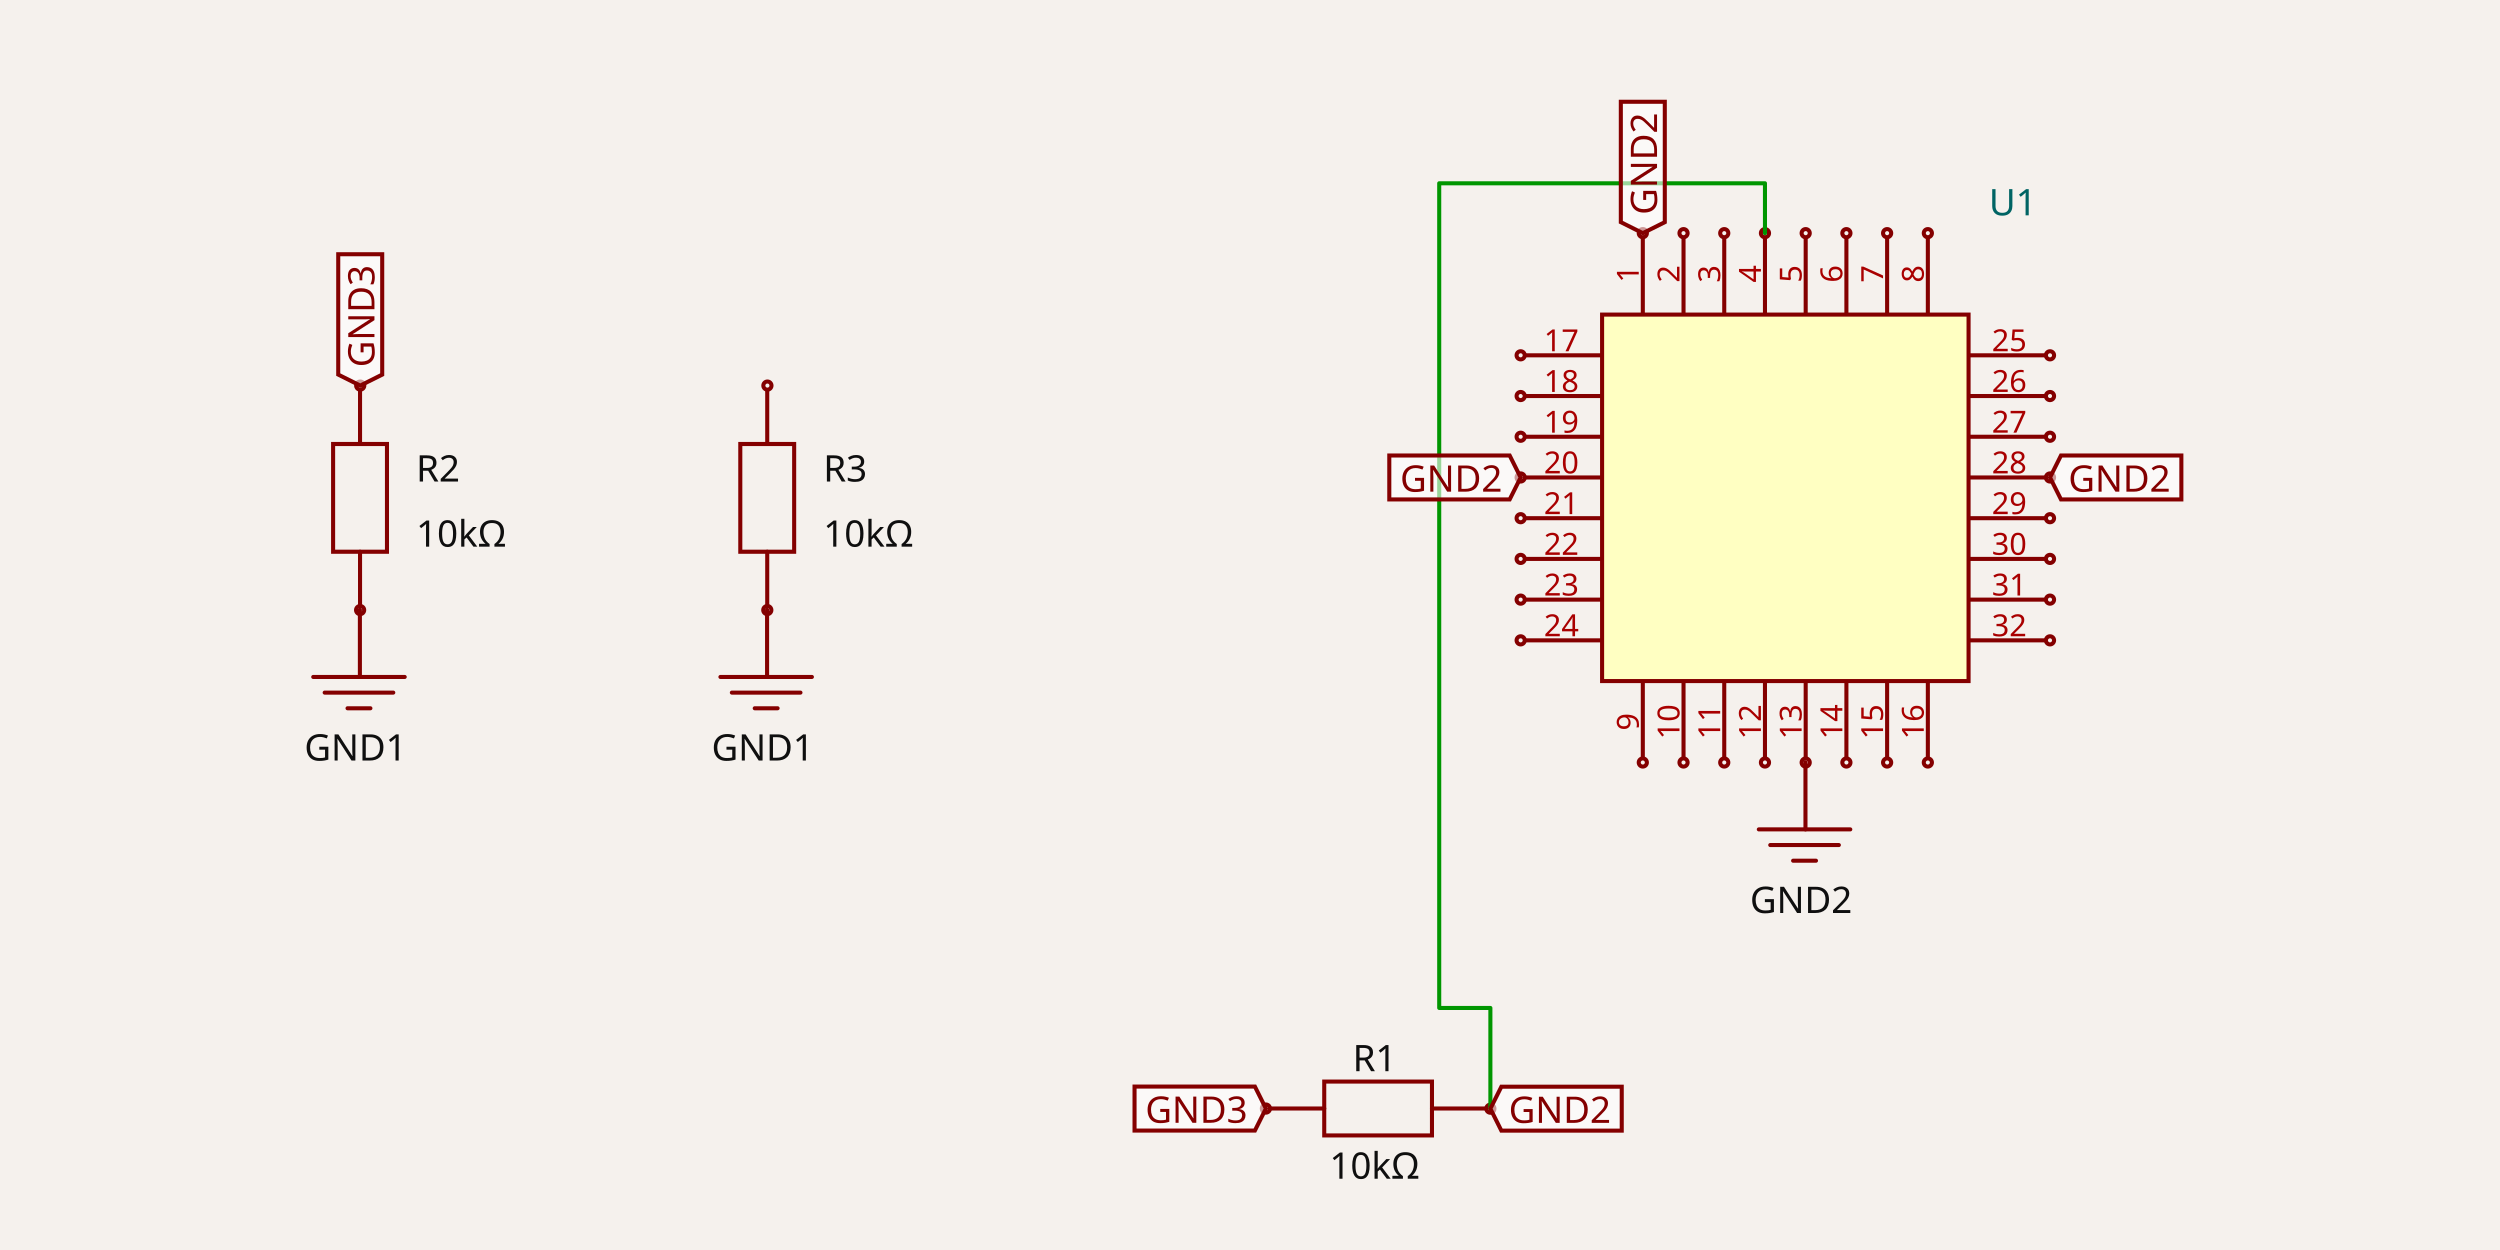
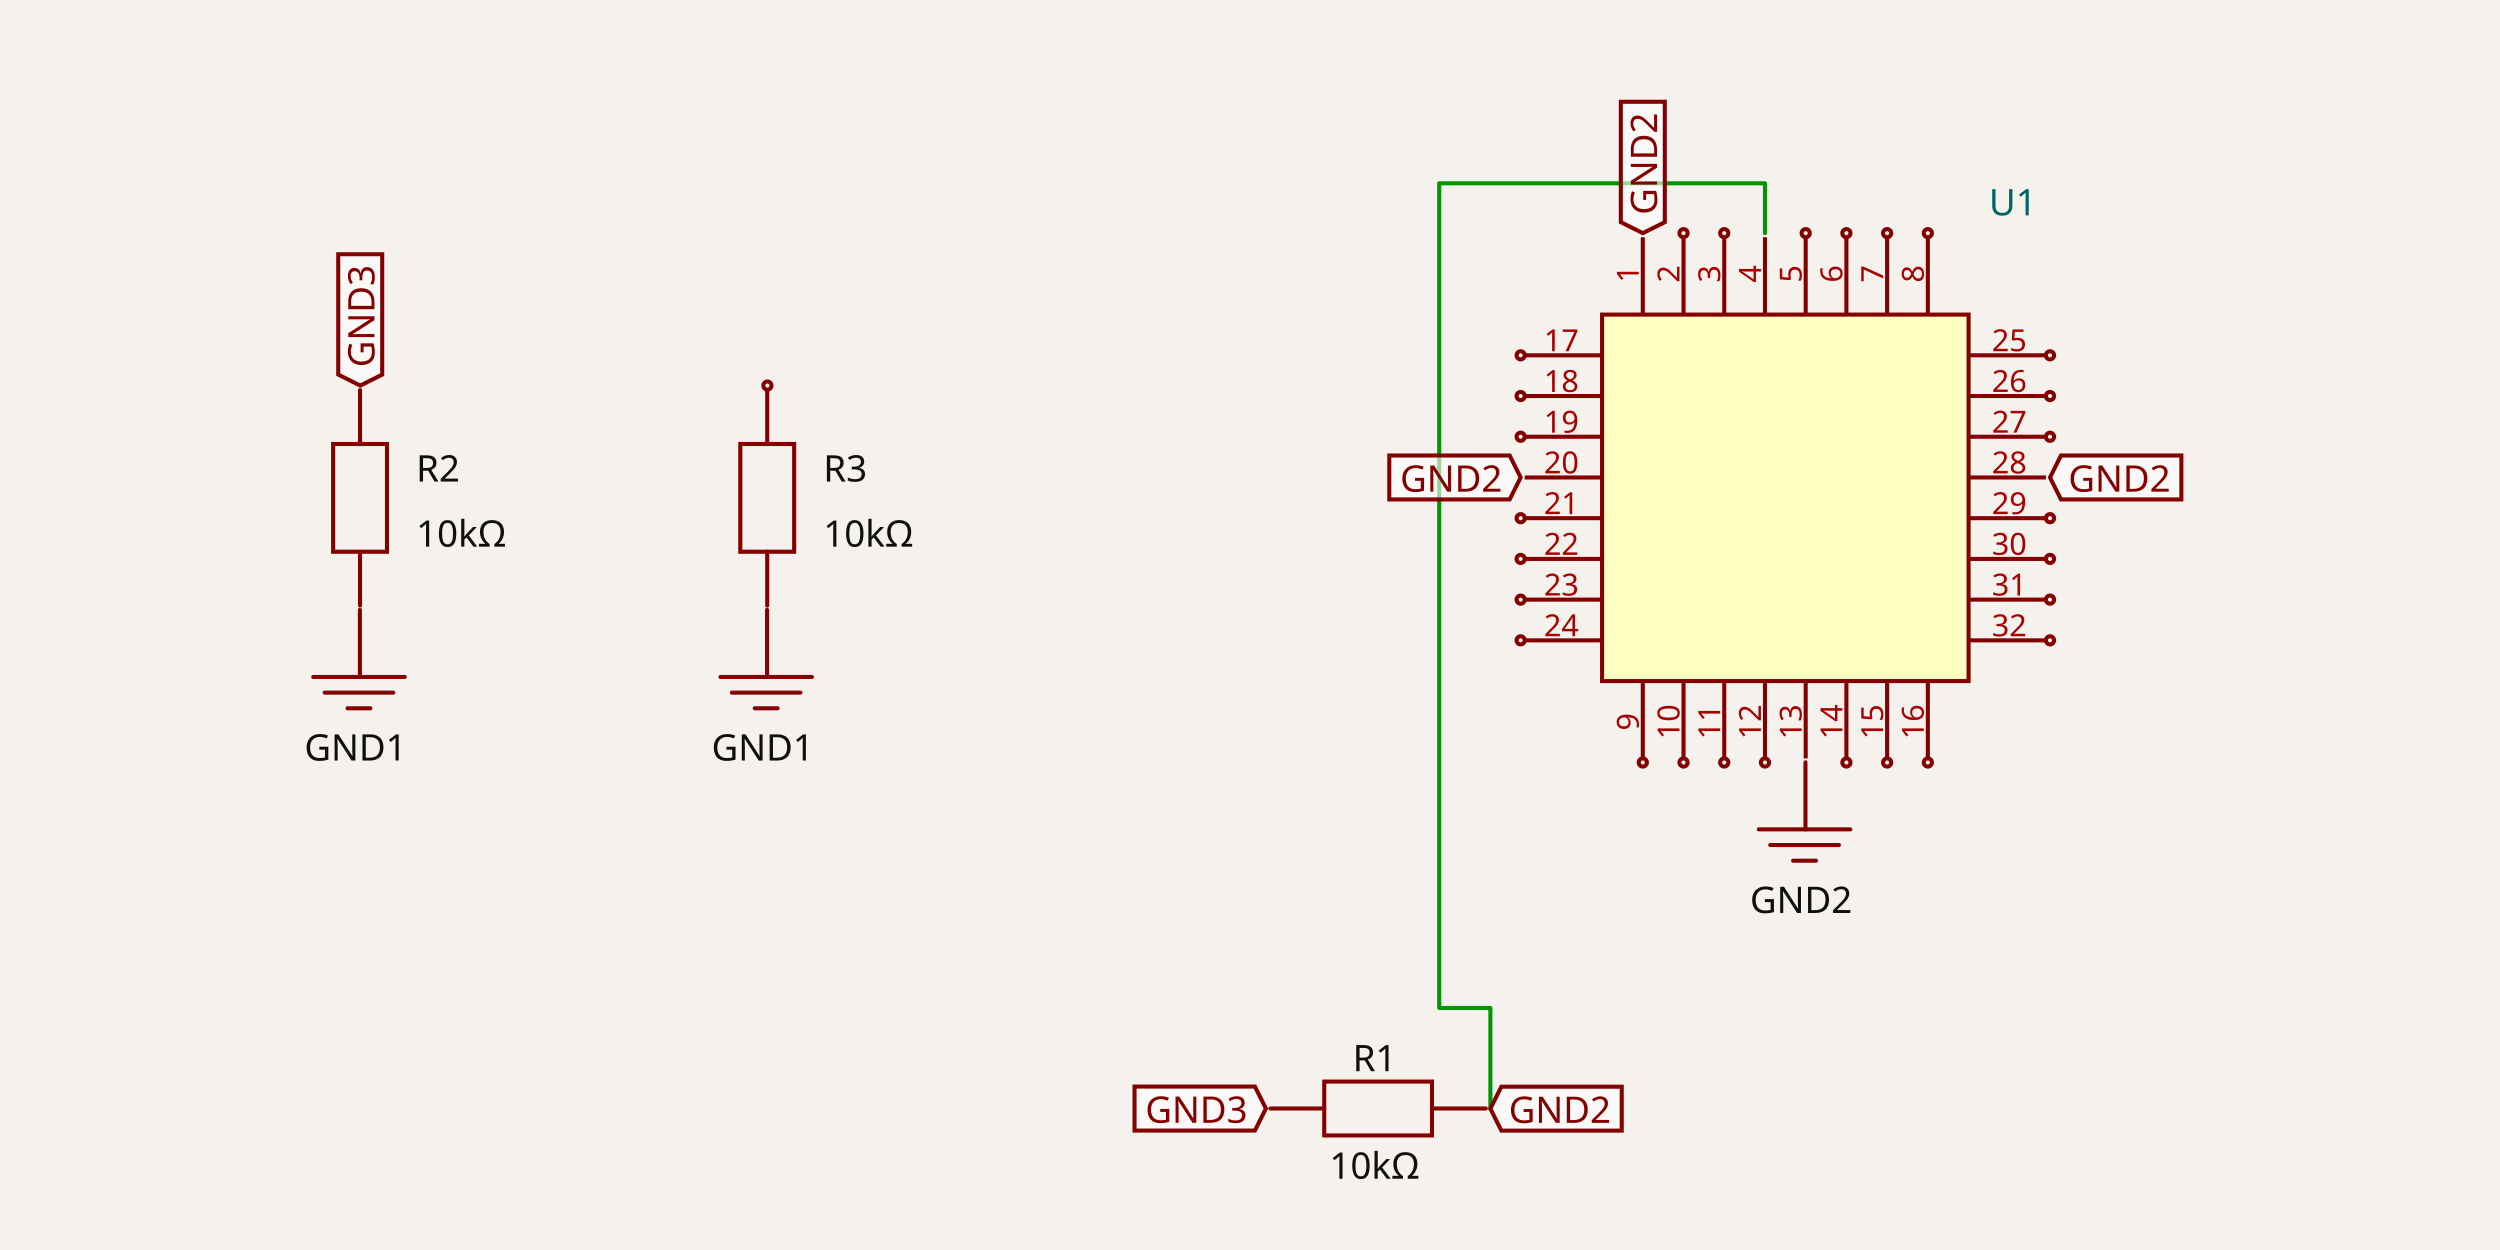
<svg xmlns="http://www.w3.org/2000/svg" width="1200" height="600" style="background-color: rgb(245, 241, 237)" data-real-to-screen-transform="matrix(97.7253552188,0,0,-97.7253552188,368.3300362292,532.1341042376)">
  <style>
              .boundary { fill: rgb(245, 241, 237); }
              .schematic-boundary { fill: none; stroke: #fff; }
              .component { fill: none; stroke: rgb(132, 0, 0); }
              .chip { fill: rgb(255, 255, 194); stroke: rgb(132, 0, 0); }
              .component-pin { fill: none; stroke: rgb(132, 0, 0); }
              .trace:hover {
                filter: invert(1);
              }
              .trace:hover .trace-crossing-outline {
                opacity: 0;
              }
              .trace:hover .trace-junction {
                filter: invert(1);
              }
              .text { font-family: sans-serif; fill: rgb(0, 150, 0); }
              .pin-number { fill: rgb(169, 0, 0); }
              .port-label { fill: rgb(0, 100, 100); }
              .component-name { fill: rgb(0, 100, 100); }
            </style>
  <rect class="boundary" x="0" y="0" width="1200" height="600" />
  <g data-circuit-json-type="schematic_component" data-schematic-component-id="schematic_component_0">
    <rect class="component-overlay" x="609.775" y="519.144" width="103.426" height="25.857" fill="transparent" />
    <path d="M 609.775 532.073 L 635.632 532.073" stroke="rgb(132, 0, 0)" fill="none" stroke-width="1.955px" stroke-linecap="round" />
    <path d="M 687.345 532.073 L 713.201 532.073" stroke="rgb(132, 0, 0)" fill="none" stroke-width="1.955px" stroke-linecap="round" />
    <path d="M 661.488 519.144 L 687.345 519.144 L 687.345 545.001 L 635.632 545.001 L 635.632 519.144 L 661.488 519.144" stroke="rgb(132, 0, 0)" fill="none" stroke-width="1.955px" stroke-linecap="round" />
    <text x="659.796" y="514.187" fill="rgb(15, 15, 15)" font-family="sans-serif" text-anchor="middle" dominant-baseline="auto" font-size="17.591px">R1</text>
    <text x="659.796" y="552.14" fill="rgb(15, 15, 15)" font-family="sans-serif" text-anchor="middle" dominant-baseline="hanging" font-size="17.591px">10kΩ</text>
-     <circle cx="607.631" cy="532.107" r="1.955px" stroke-width="1.955px" fill="none" stroke="rgb(132, 0, 0)" />
-     <circle cx="715.381" cy="532.161" r="1.955px" stroke-width="1.955px" fill="none" stroke="rgb(132, 0, 0)" />
  </g>
  <g data-circuit-json-type="schematic_component" data-schematic-component-id="schematic_component_1">
    <rect class="component-overlay" x="159.89" y="187.263" width="25.857" height="103.426" fill="transparent" />
    <path d="M 172.818 290.689 L 172.818 264.833" stroke="rgb(132, 0, 0)" fill="none" stroke-width="1.955px" stroke-linecap="round" />
    <path d="M 172.818 213.12 L 172.818 187.263" stroke="rgb(132, 0, 0)" fill="none" stroke-width="1.955px" stroke-linecap="round" />
    <path d="M 159.89 238.976 L 159.89 213.12 L 185.746 213.12 L 185.746 264.833 L 159.89 264.833 L 159.89 238.976" stroke="rgb(132, 0, 0)" fill="none" stroke-width="1.955px" stroke-linecap="round" />
    <text x="199.753" y="225.032" fill="rgb(15, 15, 15)" font-family="sans-serif" text-anchor="start" dominant-baseline="middle" font-size="17.591px">R2</text>
    <text x="199.753" y="256.304" fill="rgb(15, 15, 15)" font-family="sans-serif" text-anchor="start" dominant-baseline="middle" font-size="17.591px">10kΩ</text>
-     <circle cx="172.853" cy="292.833" r="1.955px" stroke-width="1.955px" fill="none" stroke="rgb(132, 0, 0)" />
-     <circle cx="172.906" cy="185.083" r="1.955px" stroke-width="1.955px" fill="none" stroke="rgb(132, 0, 0)" />
  </g>
  <g data-circuit-json-type="schematic_component" data-schematic-component-id="schematic_component_2">
    <rect class="component-overlay" x="355.34" y="187.263" width="25.857" height="103.426" fill="transparent" />
    <path d="M 368.269 290.689 L 368.269 264.833" stroke="rgb(132, 0, 0)" fill="none" stroke-width="1.955px" stroke-linecap="round" />
    <path d="M 368.269 213.12 L 368.269 187.263" stroke="rgb(132, 0, 0)" fill="none" stroke-width="1.955px" stroke-linecap="round" />
    <path d="M 355.34 238.976 L 355.34 213.12 L 381.197 213.12 L 381.197 264.833 L 355.34 264.833 L 355.34 238.976" stroke="rgb(132, 0, 0)" fill="none" stroke-width="1.955px" stroke-linecap="round" />
    <text x="395.203" y="225.032" fill="rgb(15, 15, 15)" font-family="sans-serif" text-anchor="start" dominant-baseline="middle" font-size="17.591px">R3</text>
    <text x="395.203" y="256.304" fill="rgb(15, 15, 15)" font-family="sans-serif" text-anchor="start" dominant-baseline="middle" font-size="17.591px">10kΩ</text>
-     <circle cx="368.303" cy="292.833" r="1.955px" stroke-width="1.955px" fill="none" stroke="rgb(132, 0, 0)" />
    <circle cx="368.357" cy="185.083" r="1.955px" stroke-width="1.955px" fill="none" stroke="rgb(132, 0, 0)" />
  </g>
  <g data-circuit-json-type="schematic_component" data-schematic-component-id="schematic_component_3">
    <rect class="component chip" x="769.004" y="151.005" width="175.906" height="175.906" stroke-width="1.955px" fill="rgb(255, 255, 194)" stroke="rgb(132, 0, 0)" />
    <rect class="component-overlay" x="769.004" y="151.005" width="175.906" height="175.906" fill="transparent" />
    <text x="954.682" y="116.801" fill="#006464" text-anchor="start" dominant-baseline="middle" font-family="sans-serif" font-size="17.591px" transform="rotate(0, 954.6822, 116.8013)" />
    <text x="954.682" y="97.256" fill="#006464" text-anchor="start" dominant-baseline="middle" font-family="sans-serif" font-size="17.591px" transform="rotate(0, 954.6822, 97.25627)">U1</text>
    <line class="component-pin" x1="731.868" y1="170.55" x2="769.004" y2="170.55" stroke-width="1.955px" />
    <circle class="component-pin" cx="729.914" cy="170.55" r="1.955" stroke-width="1.955px" />
    <text class="pin-number" x="749.459" y="168.596" style="font-family: sans-serif;" fill="rgb(169, 0, 0)" text-anchor="middle" dominant-baseline="auto" font-size="14.659px" transform="">17</text>
    <line class="component-pin" x1="731.868" y1="190.095" x2="769.004" y2="190.095" stroke-width="1.955px" />
    <circle class="component-pin" cx="729.914" cy="190.095" r="1.955" stroke-width="1.955px" />
    <text class="pin-number" x="749.459" y="188.141" style="font-family: sans-serif;" fill="rgb(169, 0, 0)" text-anchor="middle" dominant-baseline="auto" font-size="14.659px" transform="">18</text>
    <line class="component-pin" x1="731.868" y1="209.64" x2="769.004" y2="209.64" stroke-width="1.955px" />
    <circle class="component-pin" cx="729.914" cy="209.64" r="1.955" stroke-width="1.955px" />
    <text class="pin-number" x="749.459" y="207.686" style="font-family: sans-serif;" fill="rgb(169, 0, 0)" text-anchor="middle" dominant-baseline="auto" font-size="14.659px" transform="">19</text>
    <line class="component-pin" x1="731.868" y1="229.186" x2="769.004" y2="229.186" stroke-width="1.955px" />
-     <circle class="component-pin" cx="729.914" cy="229.186" r="1.955" stroke-width="1.955px" />
    <text class="pin-number" x="749.459" y="227.231" style="font-family: sans-serif;" fill="rgb(169, 0, 0)" text-anchor="middle" dominant-baseline="auto" font-size="14.659px" transform="">20</text>
    <line class="component-pin" x1="731.868" y1="248.731" x2="769.004" y2="248.731" stroke-width="1.955px" />
    <circle class="component-pin" cx="729.914" cy="248.731" r="1.955" stroke-width="1.955px" />
    <text class="pin-number" x="749.459" y="246.776" style="font-family: sans-serif;" fill="rgb(169, 0, 0)" text-anchor="middle" dominant-baseline="auto" font-size="14.659px" transform="">21</text>
    <line class="component-pin" x1="731.868" y1="268.276" x2="769.004" y2="268.276" stroke-width="1.955px" />
    <circle class="component-pin" cx="729.914" cy="268.276" r="1.955" stroke-width="1.955px" />
    <text class="pin-number" x="749.459" y="266.321" style="font-family: sans-serif;" fill="rgb(169, 0, 0)" text-anchor="middle" dominant-baseline="auto" font-size="14.659px" transform="">22</text>
    <line class="component-pin" x1="731.868" y1="287.821" x2="769.004" y2="287.821" stroke-width="1.955px" />
    <circle class="component-pin" cx="729.914" cy="287.821" r="1.955" stroke-width="1.955px" />
    <text class="pin-number" x="749.459" y="285.866" style="font-family: sans-serif;" fill="rgb(169, 0, 0)" text-anchor="middle" dominant-baseline="auto" font-size="14.659px" transform="">23</text>
    <line class="component-pin" x1="731.868" y1="307.366" x2="769.004" y2="307.366" stroke-width="1.955px" />
    <circle class="component-pin" cx="729.914" cy="307.366" r="1.955" stroke-width="1.955px" />
    <text class="pin-number" x="749.459" y="305.411" style="font-family: sans-serif;" fill="rgb(169, 0, 0)" text-anchor="middle" dominant-baseline="auto" font-size="14.659px" transform="">24</text>
    <line class="component-pin" x1="982.045" y1="170.55" x2="944.91" y2="170.55" stroke-width="1.955px" />
    <circle class="component-pin" cx="984" cy="170.55" r="1.955" stroke-width="1.955px" />
    <text class="pin-number" x="964.455" y="168.596" style="font-family: sans-serif;" fill="rgb(169, 0, 0)" text-anchor="middle" dominant-baseline="auto" font-size="14.659px" transform="">25</text>
    <line class="component-pin" x1="982.045" y1="190.095" x2="944.91" y2="190.095" stroke-width="1.955px" />
    <circle class="component-pin" cx="984" cy="190.095" r="1.955" stroke-width="1.955px" />
    <text class="pin-number" x="964.455" y="188.141" style="font-family: sans-serif;" fill="rgb(169, 0, 0)" text-anchor="middle" dominant-baseline="auto" font-size="14.659px" transform="">26</text>
    <line class="component-pin" x1="982.045" y1="209.64" x2="944.91" y2="209.64" stroke-width="1.955px" />
    <circle class="component-pin" cx="984" cy="209.64" r="1.955" stroke-width="1.955px" />
    <text class="pin-number" x="964.455" y="207.686" style="font-family: sans-serif;" fill="rgb(169, 0, 0)" text-anchor="middle" dominant-baseline="auto" font-size="14.659px" transform="">27</text>
    <line class="component-pin" x1="982.045" y1="229.186" x2="944.91" y2="229.186" stroke-width="1.955px" />
-     <circle class="component-pin" cx="984" cy="229.186" r="1.955" stroke-width="1.955px" />
    <text class="pin-number" x="964.455" y="227.231" style="font-family: sans-serif;" fill="rgb(169, 0, 0)" text-anchor="middle" dominant-baseline="auto" font-size="14.659px" transform="">28</text>
    <line class="component-pin" x1="982.045" y1="248.731" x2="944.91" y2="248.731" stroke-width="1.955px" />
    <circle class="component-pin" cx="984" cy="248.731" r="1.955" stroke-width="1.955px" />
    <text class="pin-number" x="964.455" y="246.776" style="font-family: sans-serif;" fill="rgb(169, 0, 0)" text-anchor="middle" dominant-baseline="auto" font-size="14.659px" transform="">29</text>
    <line class="component-pin" x1="982.045" y1="268.276" x2="944.91" y2="268.276" stroke-width="1.955px" />
    <circle class="component-pin" cx="984" cy="268.276" r="1.955" stroke-width="1.955px" />
    <text class="pin-number" x="964.455" y="266.321" style="font-family: sans-serif;" fill="rgb(169, 0, 0)" text-anchor="middle" dominant-baseline="auto" font-size="14.659px" transform="">30</text>
    <line class="component-pin" x1="982.045" y1="287.821" x2="944.91" y2="287.821" stroke-width="1.955px" />
    <circle class="component-pin" cx="984" cy="287.821" r="1.955" stroke-width="1.955px" />
    <text class="pin-number" x="964.455" y="285.866" style="font-family: sans-serif;" fill="rgb(169, 0, 0)" text-anchor="middle" dominant-baseline="auto" font-size="14.659px" transform="">31</text>
    <line class="component-pin" x1="982.045" y1="307.366" x2="944.91" y2="307.366" stroke-width="1.955px" />
    <circle class="component-pin" cx="984" cy="307.366" r="1.955" stroke-width="1.955px" />
    <text class="pin-number" x="964.455" y="305.411" style="font-family: sans-serif;" fill="rgb(169, 0, 0)" text-anchor="middle" dominant-baseline="auto" font-size="14.659px" transform="">32</text>
    <line class="component-pin" x1="788.549" y1="113.87" x2="788.549" y2="151.005" stroke-width="1.955px" />
-     <circle class="component-pin" cx="788.549" cy="111.915" r="1.955" stroke-width="1.955px" />
    <text class="pin-number" x="786.595" y="131.46" style="font-family: sans-serif;" fill="rgb(169, 0, 0)" text-anchor="middle" dominant-baseline="auto" font-size="14.659px" transform="rotate(-90 786.5946 131.4601)">1</text>
    <line class="component-pin" x1="808.094" y1="113.87" x2="808.094" y2="151.005" stroke-width="1.955px" />
    <circle class="component-pin" cx="808.094" cy="111.915" r="1.955" stroke-width="1.955px" />
    <text class="pin-number" x="806.14" y="131.46" style="font-family: sans-serif;" fill="rgb(169, 0, 0)" text-anchor="middle" dominant-baseline="auto" font-size="14.659px" transform="rotate(-90 806.1396 131.4601)">2</text>
    <line class="component-pin" x1="827.639" y1="113.87" x2="827.639" y2="151.005" stroke-width="1.955px" />
    <circle class="component-pin" cx="827.639" cy="111.915" r="1.955" stroke-width="1.955px" />
    <text class="pin-number" x="825.685" y="131.46" style="font-family: sans-serif;" fill="rgb(169, 0, 0)" text-anchor="middle" dominant-baseline="auto" font-size="14.659px" transform="rotate(-90 825.6847 131.4601)">3</text>
    <line class="component-pin" x1="847.184" y1="113.87" x2="847.184" y2="151.005" stroke-width="1.955px" />
-     <circle class="component-pin" cx="847.184" cy="111.915" r="1.955" stroke-width="1.955px" />
    <text class="pin-number" x="845.23" y="131.46" style="font-family: sans-serif;" fill="rgb(169, 0, 0)" text-anchor="middle" dominant-baseline="auto" font-size="14.659px" transform="rotate(-90 845.2298 131.4601)">4</text>
    <line class="component-pin" x1="866.729" y1="113.87" x2="866.729" y2="151.005" stroke-width="1.955px" />
    <circle class="component-pin" cx="866.729" cy="111.915" r="1.955" stroke-width="1.955px" />
    <text class="pin-number" x="864.775" y="131.46" style="font-family: sans-serif;" fill="rgb(169, 0, 0)" text-anchor="middle" dominant-baseline="auto" font-size="14.659px" transform="rotate(-90 864.7748 131.4601)">5</text>
    <line class="component-pin" x1="886.274" y1="113.87" x2="886.274" y2="151.005" stroke-width="1.955px" />
    <circle class="component-pin" cx="886.274" cy="111.915" r="1.955" stroke-width="1.955px" />
    <text class="pin-number" x="884.32" y="131.46" style="font-family: sans-serif;" fill="rgb(169, 0, 0)" text-anchor="middle" dominant-baseline="auto" font-size="14.659px" transform="rotate(-90 884.3199 131.4601)">6</text>
    <line class="component-pin" x1="905.819" y1="113.87" x2="905.819" y2="151.005" stroke-width="1.955px" />
    <circle class="component-pin" cx="905.819" cy="111.915" r="1.955" stroke-width="1.955px" />
    <text class="pin-number" x="903.865" y="131.46" style="font-family: sans-serif;" fill="rgb(169, 0, 0)" text-anchor="middle" dominant-baseline="auto" font-size="14.659px" transform="rotate(-90 903.865 131.4601)">7</text>
    <line class="component-pin" x1="925.365" y1="113.87" x2="925.365" y2="151.005" stroke-width="1.955px" />
    <circle class="component-pin" cx="925.365" cy="111.915" r="1.955" stroke-width="1.955px" />
    <text class="pin-number" x="923.41" y="131.46" style="font-family: sans-serif;" fill="rgb(169, 0, 0)" text-anchor="middle" dominant-baseline="auto" font-size="14.659px" transform="rotate(-90 923.4101 131.4601)">8</text>
    <line class="component-pin" x1="788.549" y1="364.046" x2="788.549" y2="326.911" stroke-width="1.955px" />
    <circle class="component-pin" cx="788.549" cy="366.001" r="1.955" stroke-width="1.955px" />
    <text class="pin-number" x="786.595" y="346.456" style="font-family: sans-serif;" fill="rgb(169, 0, 0)" text-anchor="middle" dominant-baseline="auto" font-size="14.659px" transform="rotate(-90 786.5946 346.4559)">9</text>
    <line class="component-pin" x1="808.094" y1="364.046" x2="808.094" y2="326.911" stroke-width="1.955px" />
    <circle class="component-pin" cx="808.094" cy="366.001" r="1.955" stroke-width="1.955px" />
    <text class="pin-number" x="806.14" y="346.456" style="font-family: sans-serif;" fill="rgb(169, 0, 0)" text-anchor="middle" dominant-baseline="auto" font-size="14.659px" transform="rotate(-90 806.1396 346.4559)">10</text>
    <line class="component-pin" x1="827.639" y1="364.046" x2="827.639" y2="326.911" stroke-width="1.955px" />
    <circle class="component-pin" cx="827.639" cy="366.001" r="1.955" stroke-width="1.955px" />
    <text class="pin-number" x="825.685" y="346.456" style="font-family: sans-serif;" fill="rgb(169, 0, 0)" text-anchor="middle" dominant-baseline="auto" font-size="14.659px" transform="rotate(-90 825.6847 346.4559)">11</text>
    <line class="component-pin" x1="847.184" y1="364.046" x2="847.184" y2="326.911" stroke-width="1.955px" />
    <circle class="component-pin" cx="847.184" cy="366.001" r="1.955" stroke-width="1.955px" />
    <text class="pin-number" x="845.23" y="346.456" style="font-family: sans-serif;" fill="rgb(169, 0, 0)" text-anchor="middle" dominant-baseline="auto" font-size="14.659px" transform="rotate(-90 845.2298 346.4559)">12</text>
    <line class="component-pin" x1="866.729" y1="364.046" x2="866.729" y2="326.911" stroke-width="1.955px" />
-     <circle class="component-pin" cx="866.729" cy="366.001" r="1.955" stroke-width="1.955px" />
    <text class="pin-number" x="864.775" y="346.456" style="font-family: sans-serif;" fill="rgb(169, 0, 0)" text-anchor="middle" dominant-baseline="auto" font-size="14.659px" transform="rotate(-90 864.7748 346.4559)">13</text>
    <line class="component-pin" x1="886.274" y1="364.046" x2="886.274" y2="326.911" stroke-width="1.955px" />
    <circle class="component-pin" cx="886.274" cy="366.001" r="1.955" stroke-width="1.955px" />
    <text class="pin-number" x="884.32" y="346.456" style="font-family: sans-serif;" fill="rgb(169, 0, 0)" text-anchor="middle" dominant-baseline="auto" font-size="14.659px" transform="rotate(-90 884.3199 346.4559)">14</text>
    <line class="component-pin" x1="905.819" y1="364.046" x2="905.819" y2="326.911" stroke-width="1.955px" />
    <circle class="component-pin" cx="905.819" cy="366.001" r="1.955" stroke-width="1.955px" />
    <text class="pin-number" x="903.865" y="346.456" style="font-family: sans-serif;" fill="rgb(169, 0, 0)" text-anchor="middle" dominant-baseline="auto" font-size="14.659px" transform="rotate(-90 903.865 346.4559)">15</text>
    <line class="component-pin" x1="925.365" y1="364.046" x2="925.365" y2="326.911" stroke-width="1.955px" />
    <circle class="component-pin" cx="925.365" cy="366.001" r="1.955" stroke-width="1.955px" />
    <text class="pin-number" x="923.41" y="346.456" style="font-family: sans-serif;" fill="rgb(169, 0, 0)" text-anchor="middle" dominant-baseline="auto" font-size="14.659px" transform="rotate(-90 923.4101 346.4559)">16</text>
  </g>
  <g class="trace" data-circuit-json-type="schematic_trace" data-schematic-trace-id="schematic_trace_0">
    <path d="M 847.184 111.915 L 847.184 87.972 L 690.824 87.972 L 690.824 483.813 L 715.381 483.813 L 715.381 532.161" class="trace-invisible-hover-outline" stroke="rgb(0, 150, 0)" fill="none" stroke-width="15.636px" stroke-linecap="round" opacity="0" stroke-linejoin="round" />
    <path d="M 847.184 111.915 L 847.184 87.972 L 690.824 87.972 L 690.824 483.813 L 715.381 483.813 L 715.381 532.161" stroke="rgb(0, 150, 0)" fill="none" stroke-width="1.955px" stroke-linecap="round" stroke-linejoin="round" />
  </g>
  <path class="net-label" d="     M 172.906,185.083     L 162.352,179.806     L 162.352,122.031     L 183.46,122.031     L 183.46,179.806     Z   " fill="rgba(255, 255, 255, 0.6)" stroke="rgb(132, 0, 0)" stroke-width="1.955px" />
  <text class="net-label-text" x="172.906" y="176.288" fill="rgb(132, 0, 0)" text-anchor="start" dominant-baseline="central" font-family="sans-serif" font-variant-numeric="tabular-nums" font-size="17.591px" transform="rotate(-90 172.906 176.2877)">GND3</text>
  <path class="net-label" d="     M 607.631,532.107     L 602.354,542.662     L 544.579,542.662     L 544.579,521.553     L 602.354,521.553     Z   " fill="rgba(255, 255, 255, 0.6)" stroke="rgb(132, 0, 0)" stroke-width="1.955px" />
  <text class="net-label-text" x="598.836" y="532.107" fill="rgb(132, 0, 0)" text-anchor="end" dominant-baseline="central" font-family="sans-serif" font-variant-numeric="tabular-nums" font-size="17.591px" transform="">GND3</text>
  <rect class="component-overlay" x="150.352" y="292.727" width="43.91" height="47.243" fill="transparent" />
  <path d="M 172.746 292.727 L 172.746 324.941" stroke="rgb(132, 0, 0)" fill="none" stroke-width="1.955px" stroke-linecap="round" />
  <path d="M 150.352 324.938 L 194.262 324.938" stroke="rgb(132, 0, 0)" fill="none" stroke-width="1.955px" stroke-linecap="round" />
  <path d="M 155.841 332.454 L 188.774 332.454" stroke="rgb(132, 0, 0)" fill="none" stroke-width="1.955px" stroke-linecap="round" />
  <path d="M 166.819 339.971 L 177.796 339.971" stroke="rgb(132, 0, 0)" fill="none" stroke-width="1.955px" stroke-linecap="round" />
  <text x="170.642" y="351.417" fill="rgb(15, 15, 15)" font-family="sans-serif" text-anchor="middle" dominant-baseline="hanging" font-size="17.591px">GND1</text>
  <rect class="component-overlay" x="345.803" y="292.727" width="43.91" height="47.243" fill="transparent" />
  <path d="M 368.197 292.727 L 368.197 324.941" stroke="rgb(132, 0, 0)" fill="none" stroke-width="1.955px" stroke-linecap="round" />
  <path d="M 345.803 324.938 L 389.713 324.938" stroke="rgb(132, 0, 0)" fill="none" stroke-width="1.955px" stroke-linecap="round" />
  <path d="M 351.292 332.454 L 384.224 332.454" stroke="rgb(132, 0, 0)" fill="none" stroke-width="1.955px" stroke-linecap="round" />
  <path d="M 362.269 339.971 L 373.247 339.971" stroke="rgb(132, 0, 0)" fill="none" stroke-width="1.955px" stroke-linecap="round" />
  <text x="366.093" y="351.417" fill="rgb(15, 15, 15)" font-family="sans-serif" text-anchor="middle" dominant-baseline="hanging" font-size="17.591px">GND1</text>
  <path class="net-label" d="     M 715.381,532.161     L 720.658,521.606     L 778.434,521.606     L 778.434,542.715     L 720.658,542.715     Z   " fill="rgba(255, 255, 255, 0.6)" stroke="rgb(132, 0, 0)" stroke-width="1.955px" />
  <text class="net-label-text" x="724.176" y="532.161" fill="rgb(132, 0, 0)" text-anchor="start" dominant-baseline="central" font-family="sans-serif" font-variant-numeric="tabular-nums" font-size="17.591px" transform="">GND2</text>
  <path class="net-label" d="     M 788.549,111.915     L 777.995,106.638     L 777.995,48.863     L 799.103,48.863     L 799.103,106.638     Z   " fill="rgba(255, 255, 255, 0.6)" stroke="rgb(132, 0, 0)" stroke-width="1.955px" />
  <text class="net-label-text" x="788.549" y="103.12" fill="rgb(132, 0, 0)" text-anchor="start" dominant-baseline="central" font-family="sans-serif" font-variant-numeric="tabular-nums" font-size="17.591px" transform="rotate(-90 788.5491 103.1198)">GND2</text>
  <rect class="component-overlay" x="844.229" y="365.895" width="43.91" height="47.243" fill="transparent" />
  <path d="M 866.623 365.895 L 866.623 398.109" stroke="rgb(132, 0, 0)" fill="none" stroke-width="1.955px" stroke-linecap="round" />
  <path d="M 844.229 398.105 L 888.139 398.105" stroke="rgb(132, 0, 0)" fill="none" stroke-width="1.955px" stroke-linecap="round" />
  <path d="M 849.718 405.622 L 882.65 405.622" stroke="rgb(132, 0, 0)" fill="none" stroke-width="1.955px" stroke-linecap="round" />
  <path d="M 860.695 413.138 L 871.673 413.138" stroke="rgb(132, 0, 0)" fill="none" stroke-width="1.955px" stroke-linecap="round" />
  <text x="864.519" y="424.585" fill="rgb(15, 15, 15)" font-family="sans-serif" text-anchor="middle" dominant-baseline="hanging" font-size="17.591px">GND2</text>
  <path class="net-label" d="     M 729.914,229.186     L 724.637,239.74     L 666.861,239.74     L 666.861,218.631     L 724.637,218.631     Z   " fill="rgba(255, 255, 255, 0.6)" stroke="rgb(132, 0, 0)" stroke-width="1.955px" />
  <text class="net-label-text" x="721.119" y="229.186" fill="rgb(132, 0, 0)" text-anchor="end" dominant-baseline="central" font-family="sans-serif" font-variant-numeric="tabular-nums" font-size="17.591px" transform="">GND2</text>
  <path class="net-label" d="     M 984,229.186     L 989.277,218.631     L 1047.052,218.631     L 1047.052,239.74     L 989.277,239.74     Z   " fill="rgba(255, 255, 255, 0.6)" stroke="rgb(132, 0, 0)" stroke-width="1.955px" />
  <text class="net-label-text" x="992.795" y="229.186" fill="rgb(132, 0, 0)" text-anchor="start" dominant-baseline="central" font-family="sans-serif" font-variant-numeric="tabular-nums" font-size="17.591px" transform="">GND2</text>
</svg>
